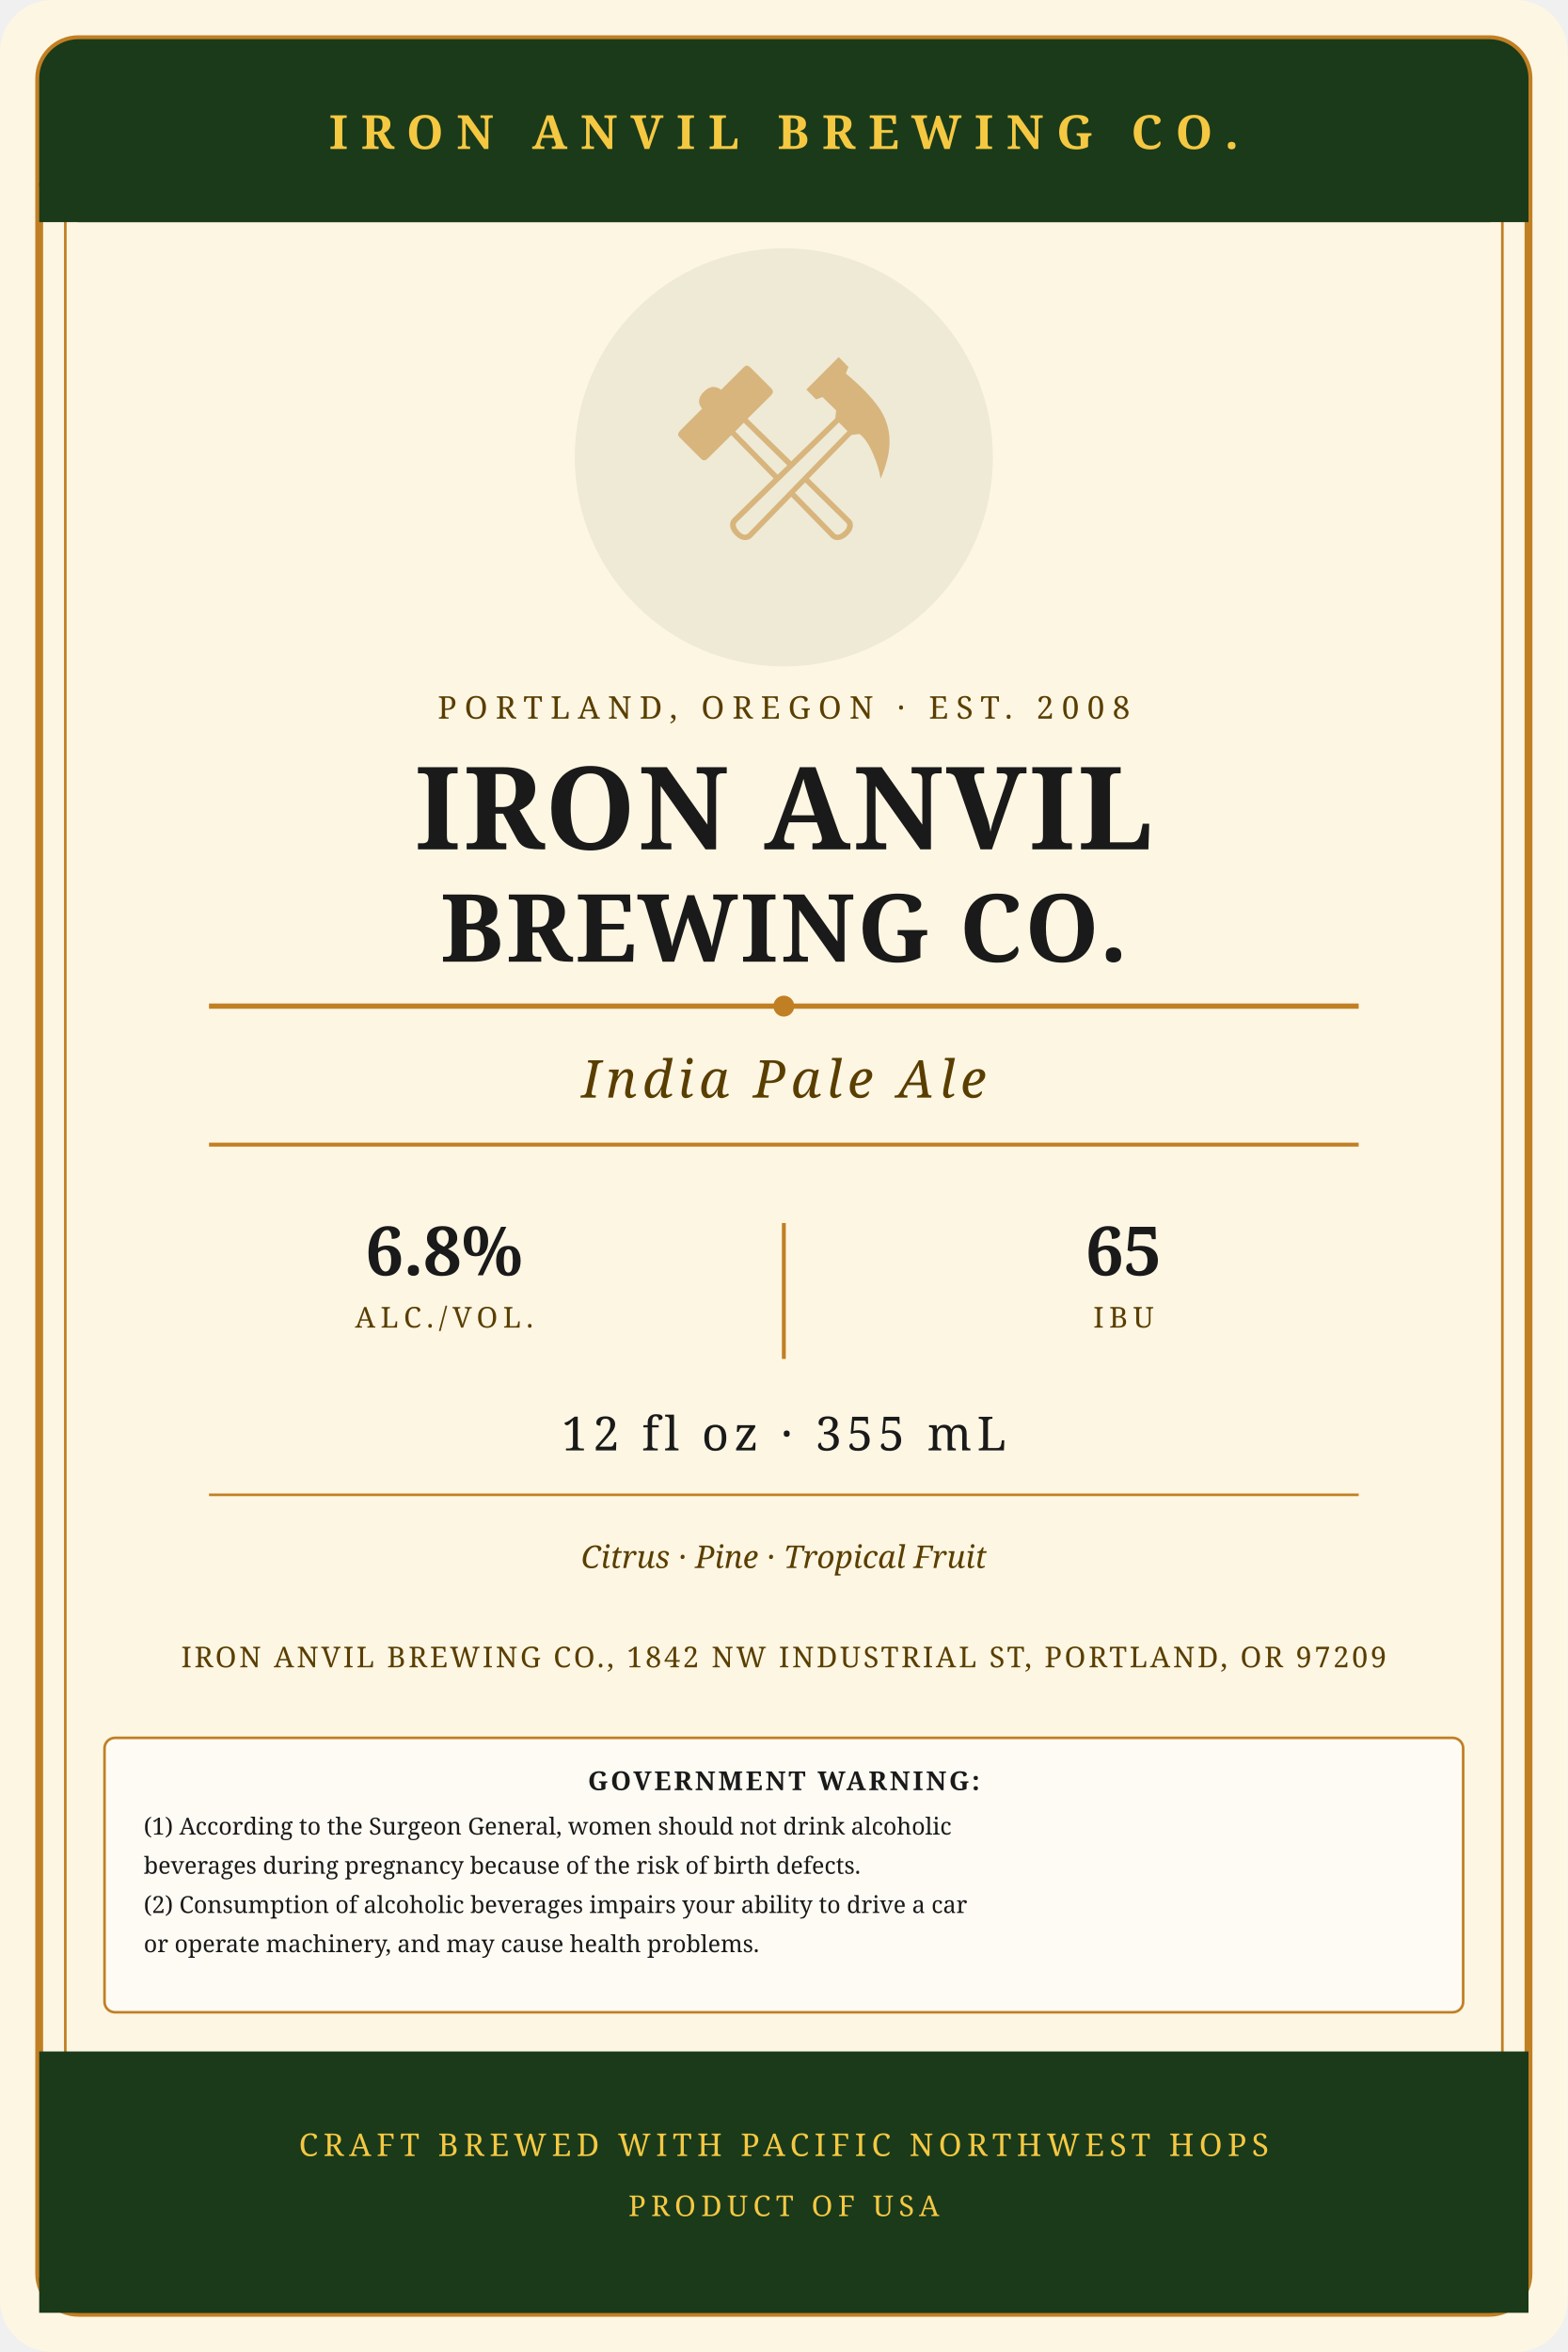
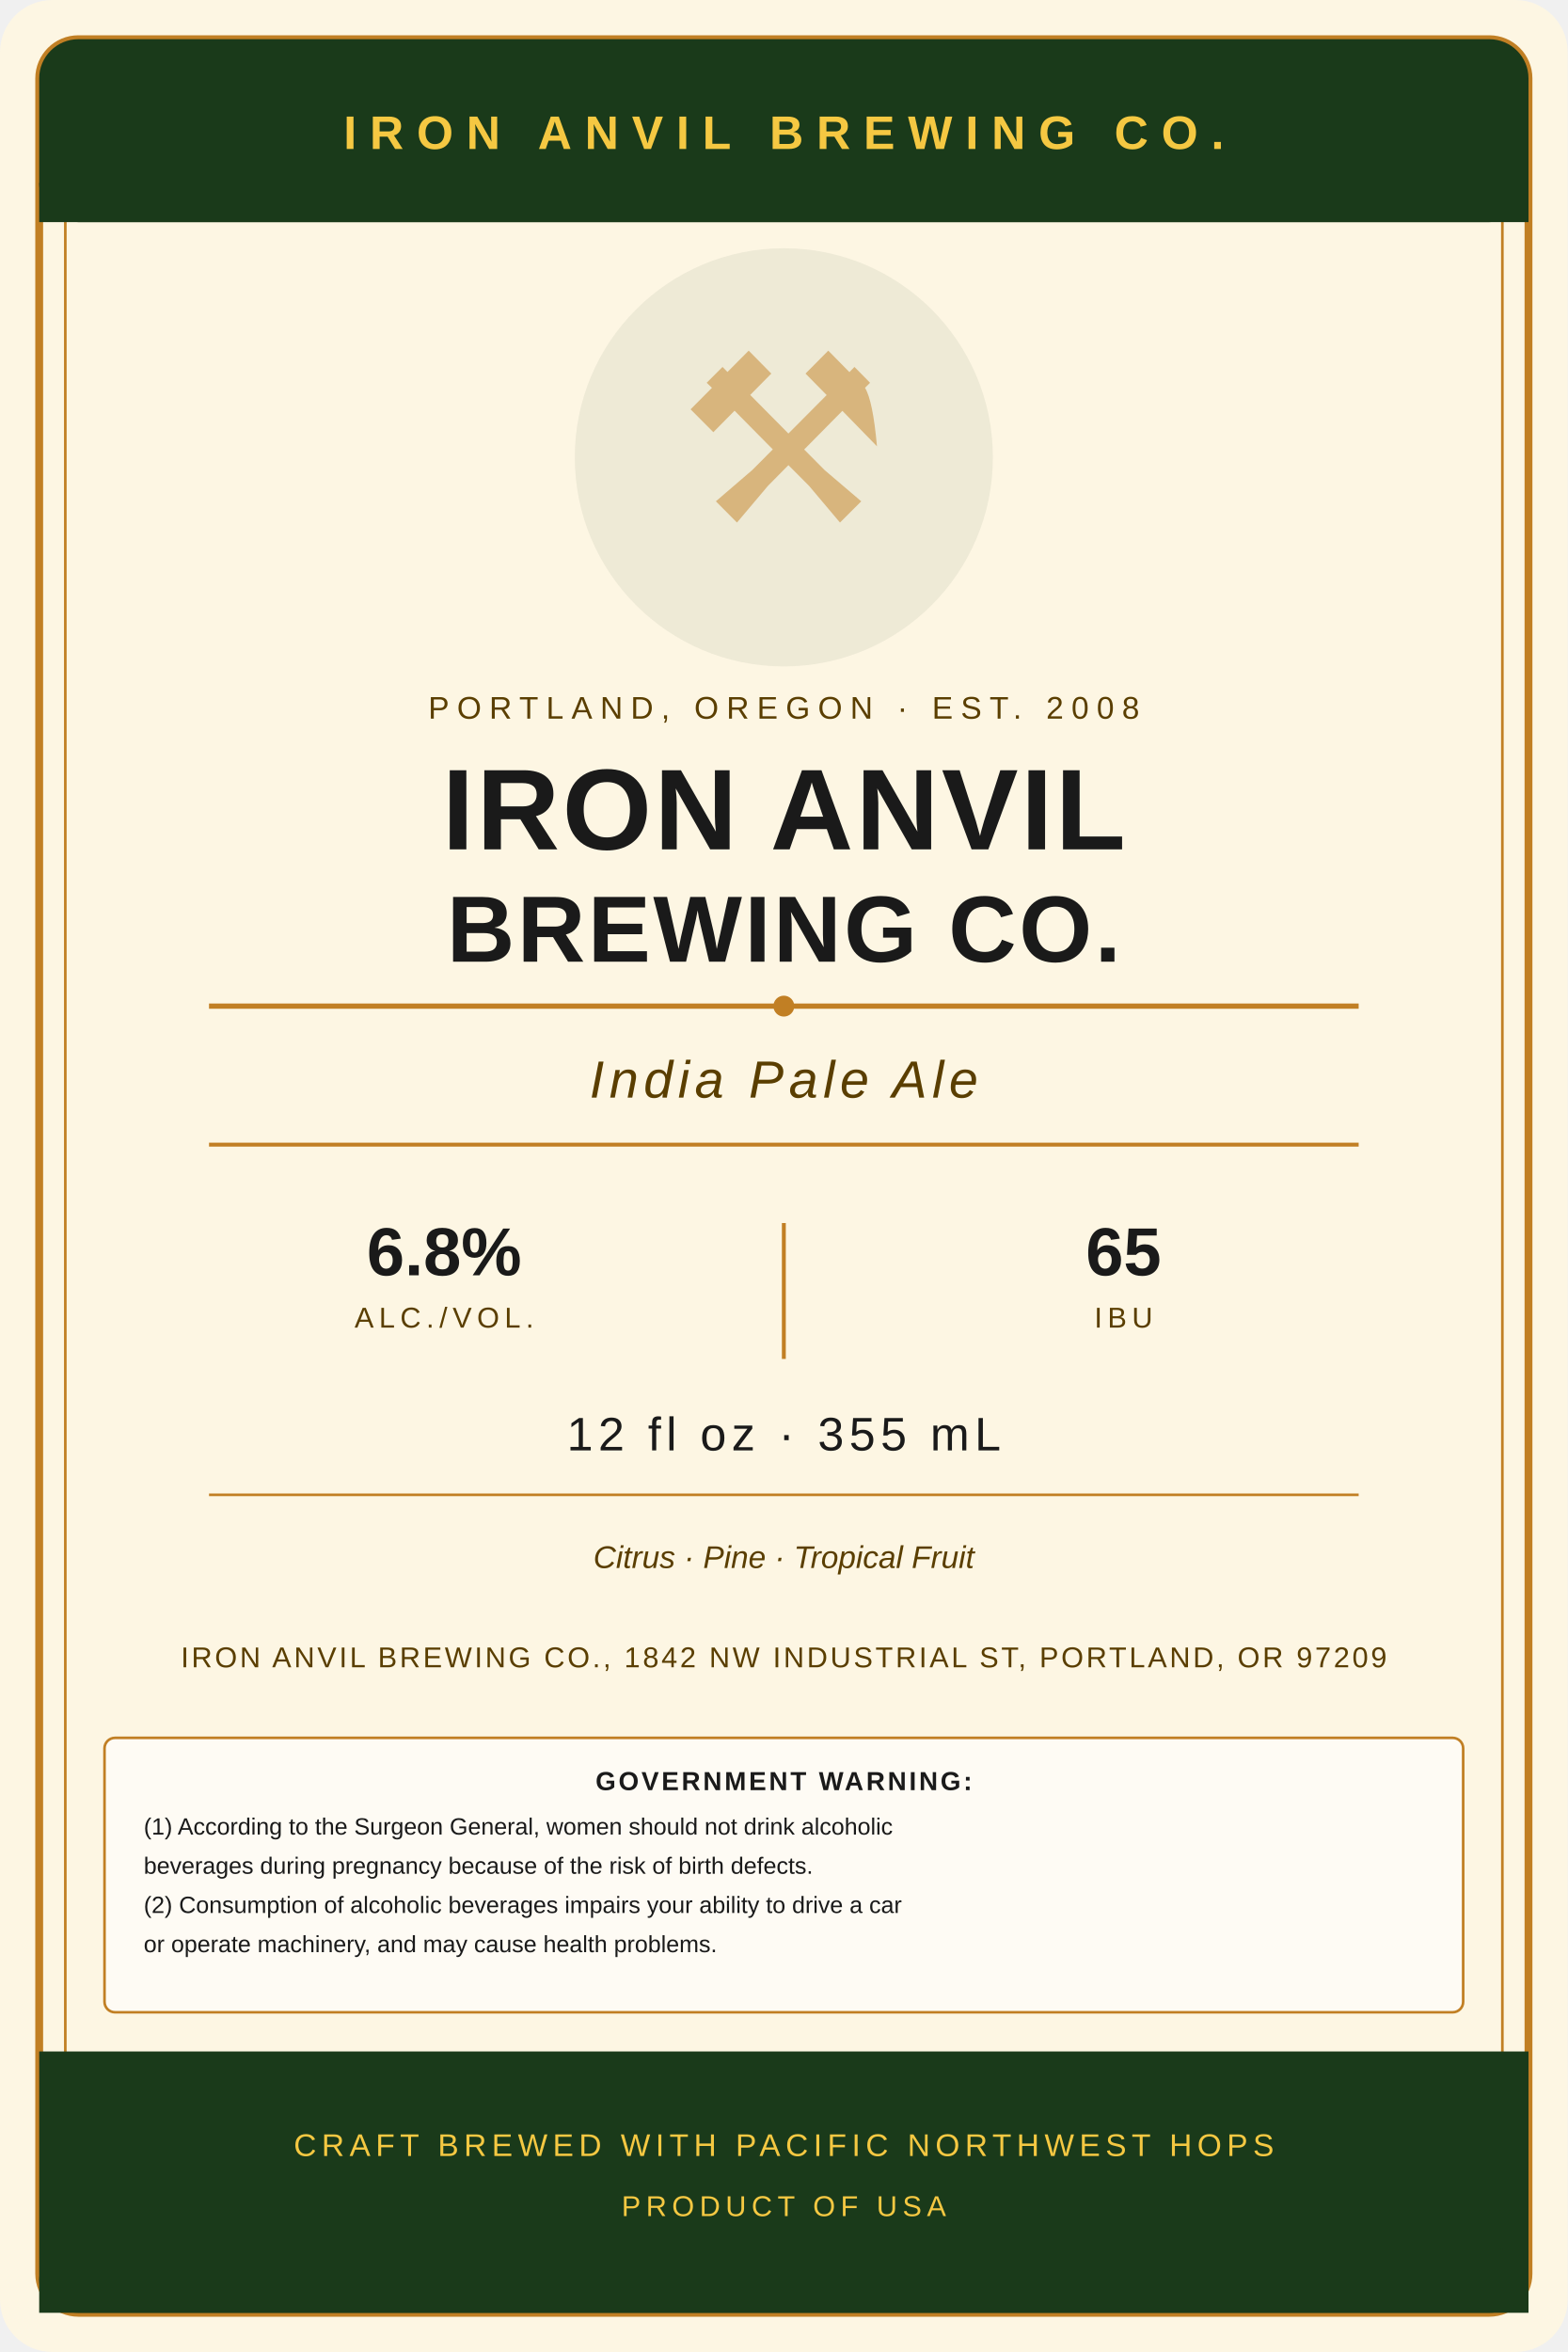
- <svg xmlns="http://www.w3.org/2000/svg" width="600" height="900" font-family="Georgia, serif">
+ <svg xmlns="http://www.w3.org/2000/svg" width="600" height="900" font-family="Arial, sans-serif">
  <rect width="600" height="900" fill="#fdf6e3" rx="20" />
  <rect x="15" y="15" width="570" height="870" fill="none" stroke="#c17f24" stroke-width="3" rx="15" />
  <rect x="25" y="25" width="550" height="850" fill="none" stroke="#c17f24" stroke-width="1" rx="12" />
  <rect x="15" y="15" width="570" height="70" fill="#1a3a1a" rx="15" />
  <rect x="15" y="70" width="570" height="15" fill="#1a3a1a" />
  <text x="300" y="57" text-anchor="middle" fill="#f5c842" font-size="18" font-weight="bold" letter-spacing="5">IRON ANVIL BREWING CO.</text>
  <circle cx="300" cy="175" r="80" fill="#1a3a1a" opacity="0.07" />
  <text x="300" y="200" text-anchor="middle" font-size="90" fill="#c17f24" opacity="0.5">⚒</text>
  <text x="300" y="275" text-anchor="middle" fill="#5a3e00" font-size="12" letter-spacing="3">PORTLAND, OREGON · EST. 2008</text>
  <text x="300" y="325" text-anchor="middle" fill="#1a1a1a" font-size="44" font-weight="bold" letter-spacing="1">IRON ANVIL</text>
  <text x="300" y="368" text-anchor="middle" fill="#1a1a1a" font-size="36" font-weight="bold" letter-spacing="1">BREWING CO.</text>
  <line x1="80" y1="385" x2="520" y2="385" stroke="#c17f24" stroke-width="2" />
  <circle cx="300" cy="385" r="4" fill="#c17f24" />
  <text x="300" y="420" text-anchor="middle" fill="#5a3e00" font-size="20" letter-spacing="2" font-style="italic">India Pale Ale</text>
  <line x1="80" y1="438" x2="520" y2="438" stroke="#c17f24" stroke-width="1.5" />
  <text x="170" y="488" text-anchor="middle" fill="#1a1a1a" font-size="26" font-weight="bold">6.8%</text>
  <text x="170" y="508" text-anchor="middle" fill="#5a3e00" font-size="11" letter-spacing="2">ALC./VOL.</text>
  <line x1="300" y1="468" x2="300" y2="520" stroke="#c17f24" stroke-width="1.5" />
  <text x="430" y="488" text-anchor="middle" fill="#1a1a1a" font-size="26" font-weight="bold">65</text>
  <text x="430" y="508" text-anchor="middle" fill="#5a3e00" font-size="11" letter-spacing="2">IBU</text>
  <text x="300" y="555" text-anchor="middle" fill="#1a1a1a" font-size="18" letter-spacing="2">12 fl oz · 355 mL</text>
  <line x1="80" y1="572" x2="520" y2="572" stroke="#c17f24" stroke-width="1" />
  <text x="300" y="600" text-anchor="middle" fill="#5a3e00" font-size="12" font-style="italic">Citrus · Pine · Tropical Fruit</text>
  <text x="300" y="638" text-anchor="middle" fill="#5a3e00" font-size="11" letter-spacing="1">IRON ANVIL BREWING CO., 1842 NW INDUSTRIAL ST, PORTLAND, OR 97209</text>
  <rect x="40" y="665" width="520" height="105" fill="#fff" opacity="0.6" rx="4" />
  <rect x="40" y="665" width="520" height="105" fill="none" stroke="#c17f24" stroke-width="1" rx="4" />
  <text x="300" y="685" text-anchor="middle" fill="#1a1a1a" font-size="10" font-weight="bold" letter-spacing="1">GOVERNMENT WARNING:</text>
  <text x="55" y="702" fill="#1a1a1a" font-size="9">(1) According to the Surgeon General, women should not drink alcoholic</text>
  <text x="55" y="717" fill="#1a1a1a" font-size="9">beverages during pregnancy because of the risk of birth defects.</text>
  <text x="55" y="732" fill="#1a1a1a" font-size="9">(2) Consumption of alcoholic beverages impairs your ability to drive a car</text>
  <text x="55" y="747" fill="#1a1a1a" font-size="9">or operate machinery, and may cause health problems.</text>
  <rect x="15" y="785" width="570" height="100" fill="#1a3a1a" rx="0" />
  <rect x="15" y="860" width="570" height="25" fill="#1a3a1a" rx="15" />
  <text x="300" y="825" text-anchor="middle" fill="#f5c842" font-size="12" letter-spacing="2">CRAFT BREWED WITH PACIFIC NORTHWEST HOPS</text>
  <text x="300" y="848" text-anchor="middle" fill="#f5c842" font-size="11" letter-spacing="2">PRODUCT OF USA</text>
</svg>
